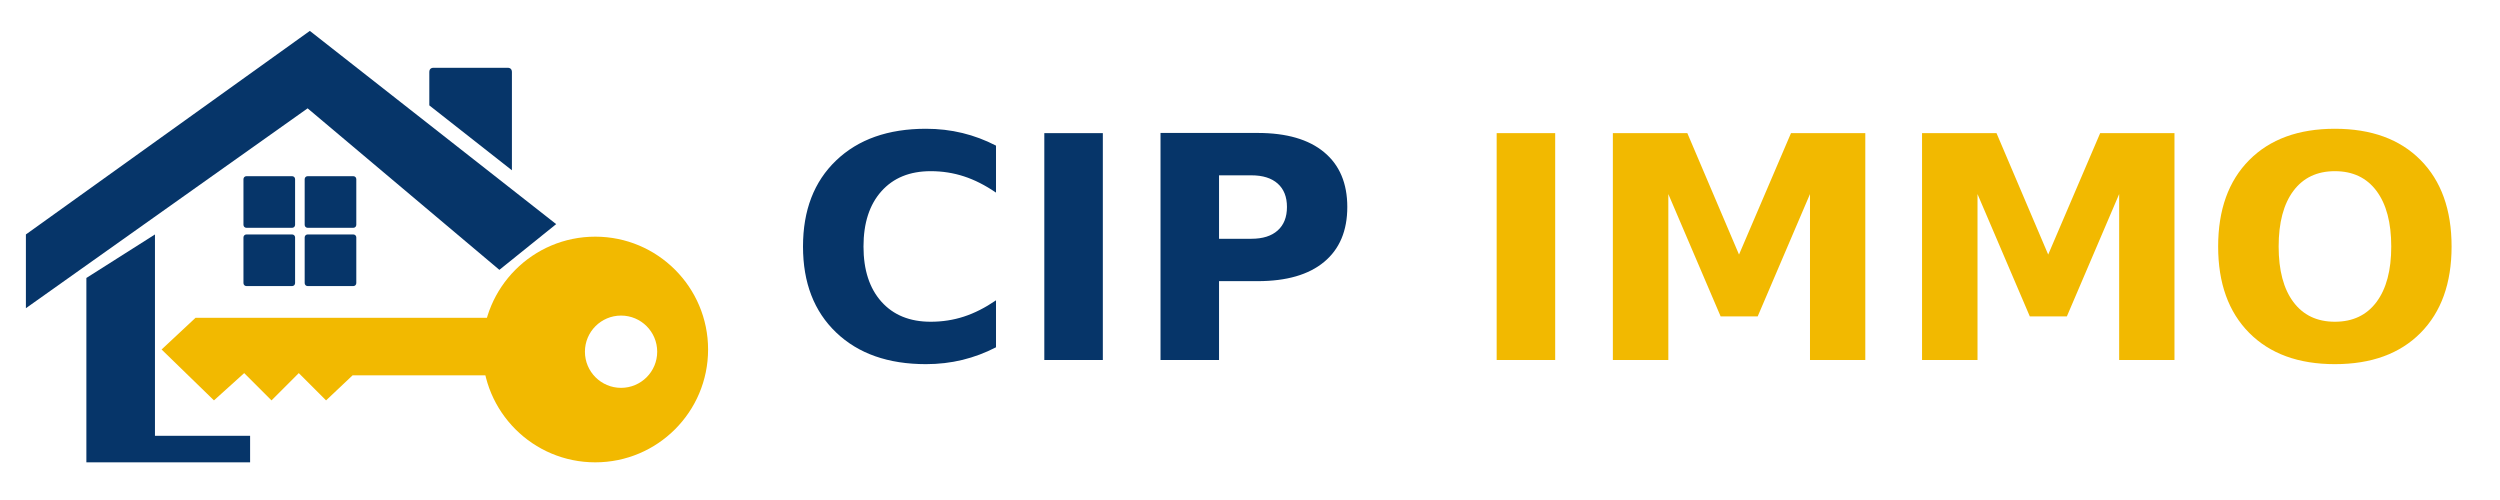
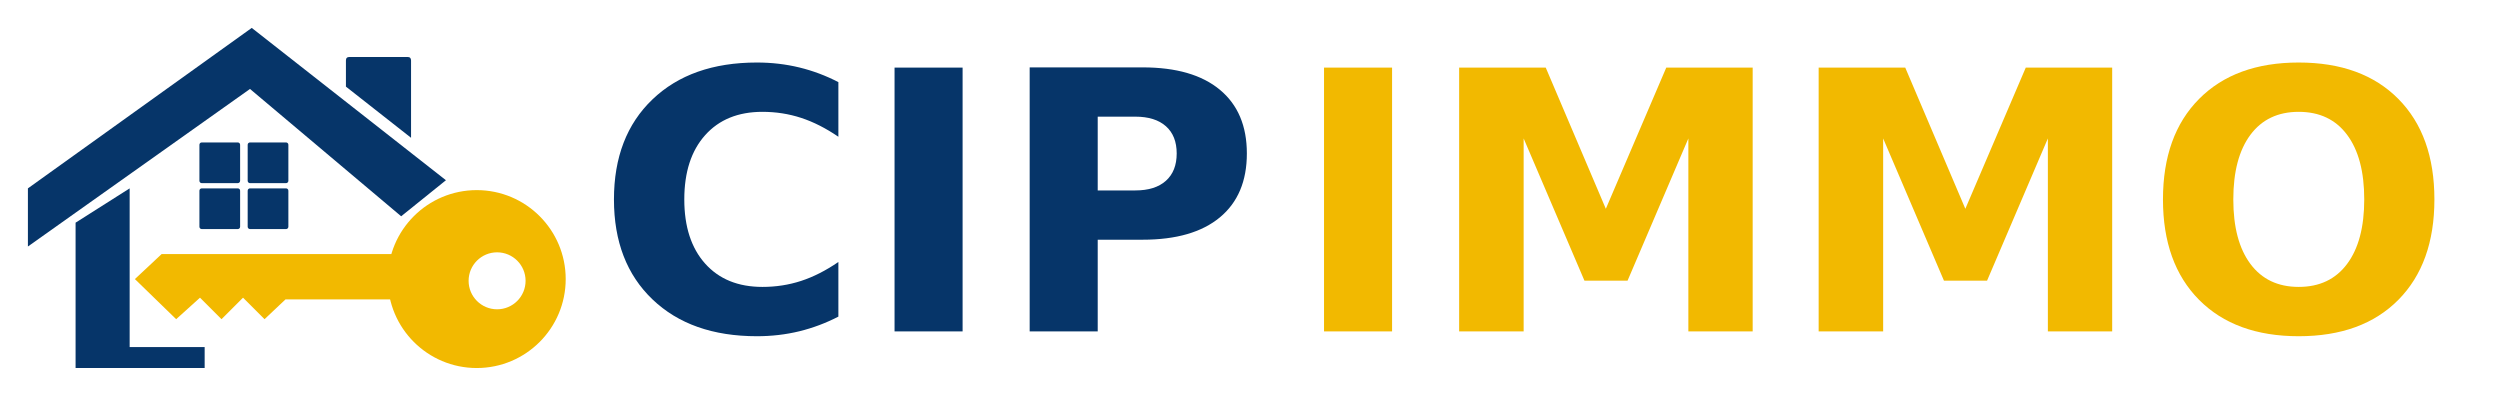
- <svg xmlns="http://www.w3.org/2000/svg" viewBox="0 0 1000 200" width="1000" height="200" role="img" aria-labelledby="title">
-   <g transform="translate(8 10) scale(.295)">
+ <svg xmlns="http://www.w3.org/2000/svg" viewBox="0 0 860 140" width="860" height="140" role="img" aria-labelledby="title">
+   <g transform="translate(8 8) scale(.20)">
    <g fill="#063569">
      <path d="M8 284 393 8 727 270 650 332 390 113 8 384Z" />
      <path d="M555 64Q555 58 561 58H661Q667 58 667 64V197L555 109Z" />
      <path d="M90 343 183 284V557H312V593H90Z" />
      <rect x="303" y="205" width="70" height="70" rx="4" />
      <rect x="386" y="205" width="70" height="70" rx="4" />
      <rect x="303" y="284" width="70" height="70" rx="4" />
      <rect x="386" y="284" width="70" height="70" rx="4" />
    </g>
    <g fill="#F2B900">
      <path d="M648 397H238L192 440 263 509 304 472 341 509 378 472 415 509 451 475H648Z" />
      <path fill-rule="evenodd" d="M933 440a153 153 0 1 0-306 0 153 153 0 0 0 306 0ZM864 443a49 49 0 1 1-98 0 49 49 0 0 1 98 0Z" />
    </g>
  </g>
-   <g transform="translate(315 144) scale(.83)">
+   <g transform="translate(205 114) scale(.83)">
    <path fill="#063569" d="M100.484 -6.125 C95.305 -3.445 89.91 -1.422 84.297 -0.047 C78.68 1.316 72.82 2 66.719 2 C48.508 2 34.082 -3.086 23.438 -13.266 C12.789 -23.441 7.469 -37.25 7.469 -54.688 C7.469 -72.156 12.789 -85.977 23.438 -96.156 C34.082 -106.344 48.508 -111.438 66.719 -111.438 C72.82 -111.438 78.68 -110.754 84.297 -109.391 C89.91 -108.023 95.305 -106 100.484 -103.312 L100.484 -80.672 C95.266 -84.234 90.113 -86.844 85.031 -88.5 C79.957 -90.164 74.613 -91 69 -91 C58.938 -91 51.023 -87.773 45.266 -81.328 C39.504 -74.891 36.625 -66.008 36.625 -54.688 C36.625 -43.406 39.504 -34.539 45.266 -28.094 C51.023 -21.656 58.938 -18.438 69 -18.438 C74.613 -18.438 79.957 -19.266 85.031 -20.922 C90.113 -22.578 95.266 -25.191 100.484 -28.766 Z M123.766 -109.328 L151.969 -109.328 L151.969 0 L123.766 0 Z M179.766 -109.422 L226.578 -109.422 C240.492 -109.422 251.172 -106.328 258.609 -100.141 C266.055 -93.961 269.781 -85.164 269.781 -73.75 C269.781 -62.27 266.055 -53.441 258.609 -47.266 C251.172 -41.086 240.492 -38 226.578 -38 L207.969 -38 L207.969 0 L179.766 0 Z M207.969 -89 L207.969 -58.422 L223.562 -58.422 C229.031 -58.422 233.254 -59.754 236.234 -62.422 C239.211 -65.086 240.703 -68.863 240.703 -73.75 C240.703 -78.625 239.211 -82.383 236.234 -85.031 C233.254 -87.676 229.031 -89 223.562 -89 Z M276 0" />
-     <path fill="#F2B900" d="M341.766 -109.328 L369.969 -109.328 L369.969 0 L341.766 0 Z M397.766 -109.328 L433.656 -109.328 L458.562 -50.812 L483.609 -109.328 L519.422 -109.328 L519.422 0 L492.766 0 L492.766 -79.969 L467.562 -21.016 L449.703 -21.016 L424.5 -79.969 L424.5 0 L397.766 0 Z M546.766 -109.328 L582.656 -109.328 L607.562 -50.812 L632.609 -109.328 L668.422 -109.328 L668.422 0 L641.766 0 L641.766 -79.969 L616.562 -21.016 L598.703 -21.016 L573.5 -79.969 L573.5 0 L546.766 0 Z M745.719 -91 C737.125 -91 730.457 -87.828 725.719 -81.484 C720.988 -75.141 718.625 -66.207 718.625 -54.688 C718.625 -43.207 720.988 -34.297 725.719 -27.953 C730.457 -21.609 737.125 -18.438 745.719 -18.438 C754.363 -18.438 761.051 -21.609 765.781 -27.953 C770.52 -34.297 772.891 -43.207 772.891 -54.688 C772.891 -66.207 770.52 -75.141 765.781 -81.484 C761.051 -87.828 754.363 -91 745.719 -91 Z M745.719 -111.438 C763.301 -111.438 777.07 -106.406 787.031 -96.344 C796.988 -86.289 801.969 -72.406 801.969 -54.688 C801.969 -37.008 796.988 -23.141 787.031 -13.078 C777.07 -3.023 763.301 2 745.719 2 C728.188 2 714.426 -3.023 704.438 -13.078 C694.457 -23.141 689.469 -37.008 689.469 -54.688 C689.469 -72.406 694.457 -86.289 704.438 -96.344 C714.426 -106.406 728.188 -111.438 745.719 -111.438 Z M810 0" />
+     <path transform="translate(-40 0)" fill="#F2B900" d="M341.766 -109.328 L369.969 -109.328 L369.969 0 L341.766 0 Z M397.766 -109.328 L433.656 -109.328 L458.562 -50.812 L483.609 -109.328 L519.422 -109.328 L519.422 0 L492.766 0 L492.766 -79.969 L467.562 -21.016 L449.703 -21.016 L424.5 -79.969 L424.5 0 L397.766 0 Z M546.766 -109.328 L582.656 -109.328 L607.562 -50.812 L632.609 -109.328 L668.422 -109.328 L668.422 0 L641.766 0 L641.766 -79.969 L616.562 -21.016 L598.703 -21.016 L573.5 -79.969 L573.5 0 L546.766 0 Z M745.719 -91 C737.125 -91 730.457 -87.828 725.719 -81.484 C720.988 -75.141 718.625 -66.207 718.625 -54.688 C718.625 -43.207 720.988 -34.297 725.719 -27.953 C730.457 -21.609 737.125 -18.438 745.719 -18.438 C754.363 -18.438 761.051 -21.609 765.781 -27.953 C770.52 -34.297 772.891 -43.207 772.891 -54.688 C772.891 -66.207 770.52 -75.141 765.781 -81.484 C761.051 -87.828 754.363 -91 745.719 -91 Z M745.719 -111.438 C763.301 -111.438 777.07 -106.406 787.031 -96.344 C796.988 -86.289 801.969 -72.406 801.969 -54.688 C801.969 -37.008 796.988 -23.141 787.031 -13.078 C777.07 -3.023 763.301 2 745.719 2 C728.188 2 714.426 -3.023 704.438 -13.078 C694.457 -23.141 689.469 -37.008 689.469 -54.688 C689.469 -72.406 694.457 -86.289 704.438 -96.344 C714.426 -106.406 728.188 -111.438 745.719 -111.438 Z M810 0" />
  </g>
</svg>
